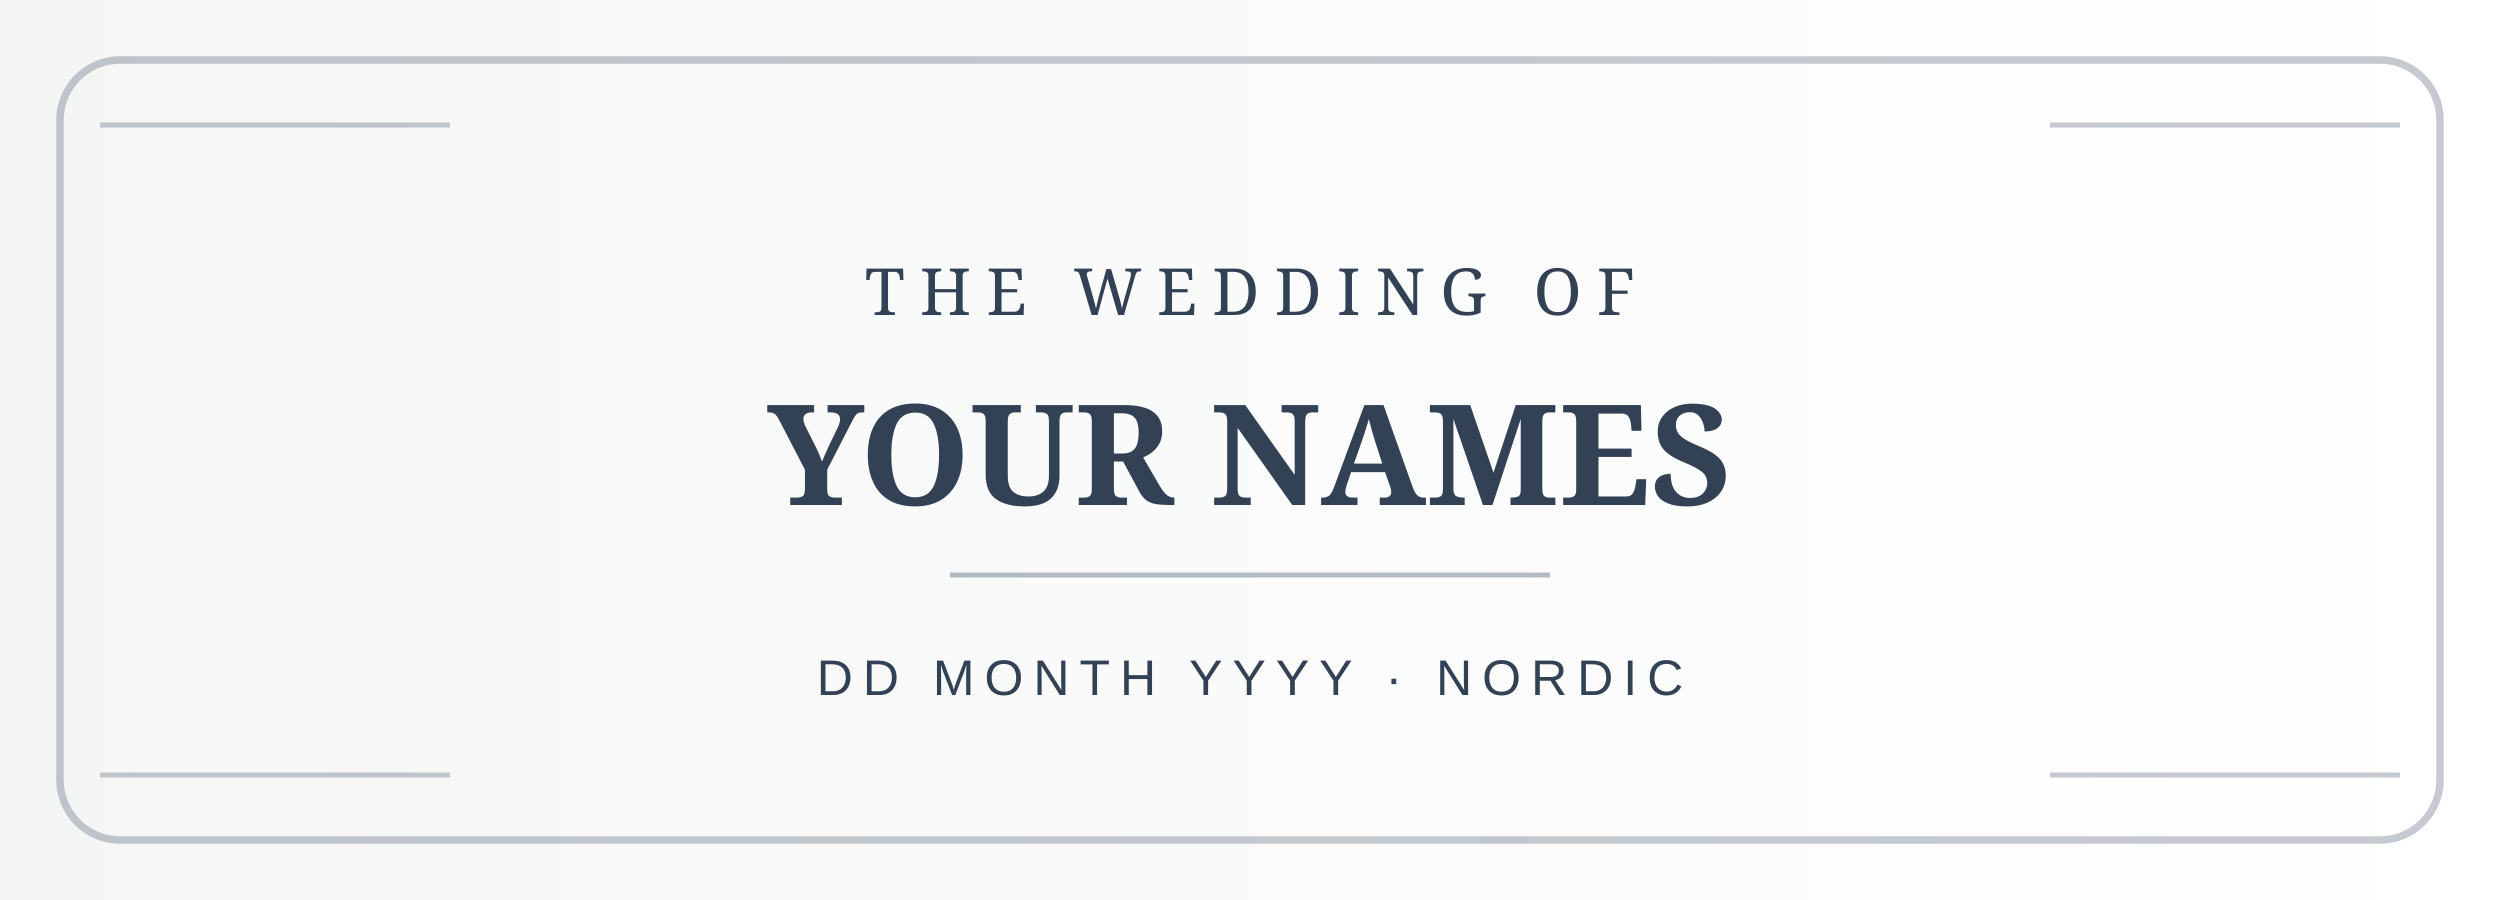
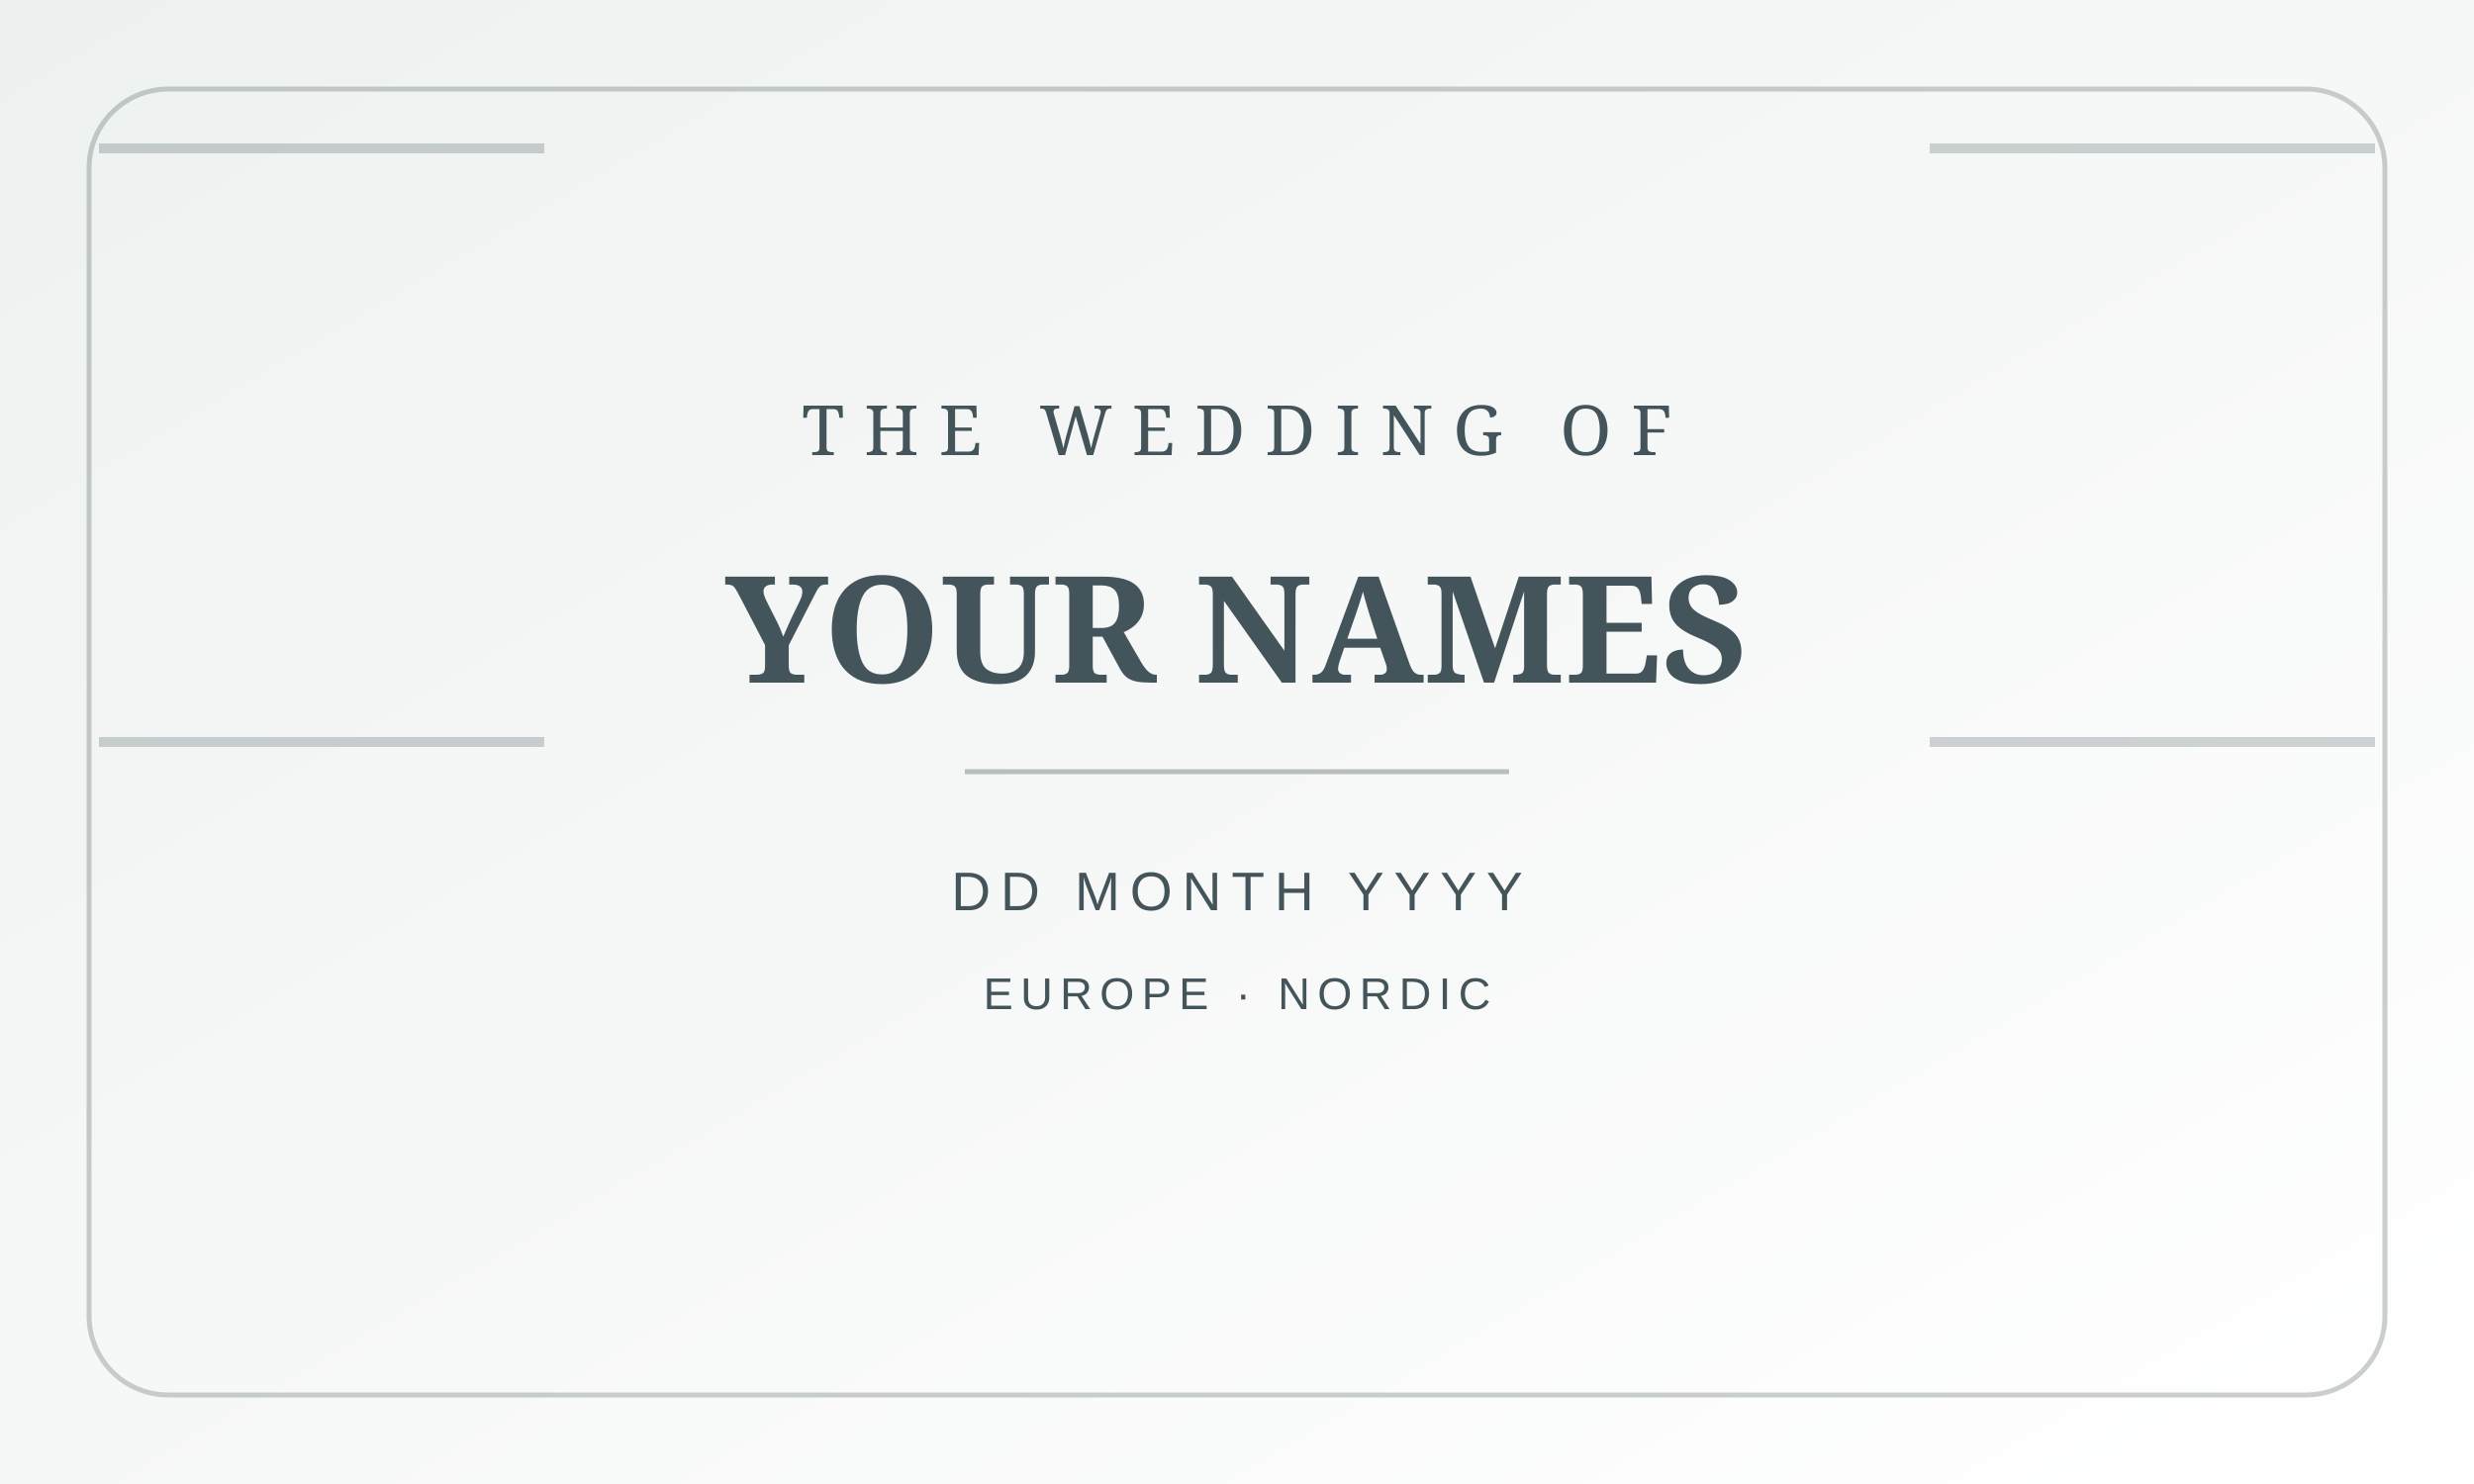
- <svg xmlns="http://www.w3.org/2000/svg" viewBox="0 0 500 180" role="img" aria-label="Nordic Minimal wedding invitation visual">
+ <svg xmlns="http://www.w3.org/2000/svg" viewBox="0 0 500 300">
  <defs>
-     <linearGradient id="g" x1="0" x2="1">
-       <stop stop-color="#f4f6f5" />
+     <linearGradient id="bg" x1="0" y1="0" x2="1" y2="1">
+       <stop stop-color="#edf1ef" />
      <stop offset="1" stop-color="#ffffff" />
    </linearGradient>
+     <filter id="shadow">
+       <feDropShadow dx="0" dy="5" stdDeviation="6" flood-opacity=".12" />
+     </filter>
  </defs>
-   <rect width="500" height="180" fill="url(#g)" />
-   <g stroke="#334155" opacity=".28">
-     <path d="M20 25h70M410 25h70M20 155h70M410 155h70" />
+   <rect width="500" height="300" fill="url(#bg)" />
+   <g stroke="#43545a" opacity=".25" stroke-width="2">
+     <path d="M20 30h90M390 30h90M20 150h90M390 150h90" />
  </g>
-   <rect x="12" y="12" width="476" height="156" rx="12" fill="none" stroke="#334155" stroke-width="1.5" opacity=".28" />
-   <text x="250" y="63" text-anchor="middle" font-family="Georgia,serif" font-size="13" fill="#334155" letter-spacing="3">THE WEDDING OF</text>
-   <text x="250" y="101" text-anchor="middle" font-family="Georgia,serif" font-size="28" font-weight="700" fill="#334155">YOUR NAMES</text>
-   <line x1="190" y1="115" x2="310" y2="115" stroke="#334155" opacity=".35" />
-   <text x="250" y="139" text-anchor="middle" font-family="Arial,sans-serif" font-size="10" fill="#334155" letter-spacing="2">DD MONTH YYYY · NORDIC</text>
+   <rect x="18" y="18" width="464" height="264" rx="16" fill="none" stroke="#43545a" opacity=".28" />
+   <g text-anchor="middle" fill="#43545a">
+     <text x="250" y="92" font-family="Georgia,serif" font-size="14" letter-spacing="4">THE WEDDING OF</text>
+     <text x="250" y="138" font-family="Georgia,serif" font-size="30" font-weight="700">YOUR NAMES</text>
+     <line x1="195" y1="156" x2="305" y2="156" stroke="#43545a" opacity=".35" />
+     <text x="250" y="184" font-family="Arial,sans-serif" font-size="11" letter-spacing="2">DD MONTH YYYY</text>
+     <text x="250" y="204" font-family="Arial,sans-serif" font-size="9" letter-spacing="1.5">EUROPE · NORDIC</text>
+   </g>
</svg>
